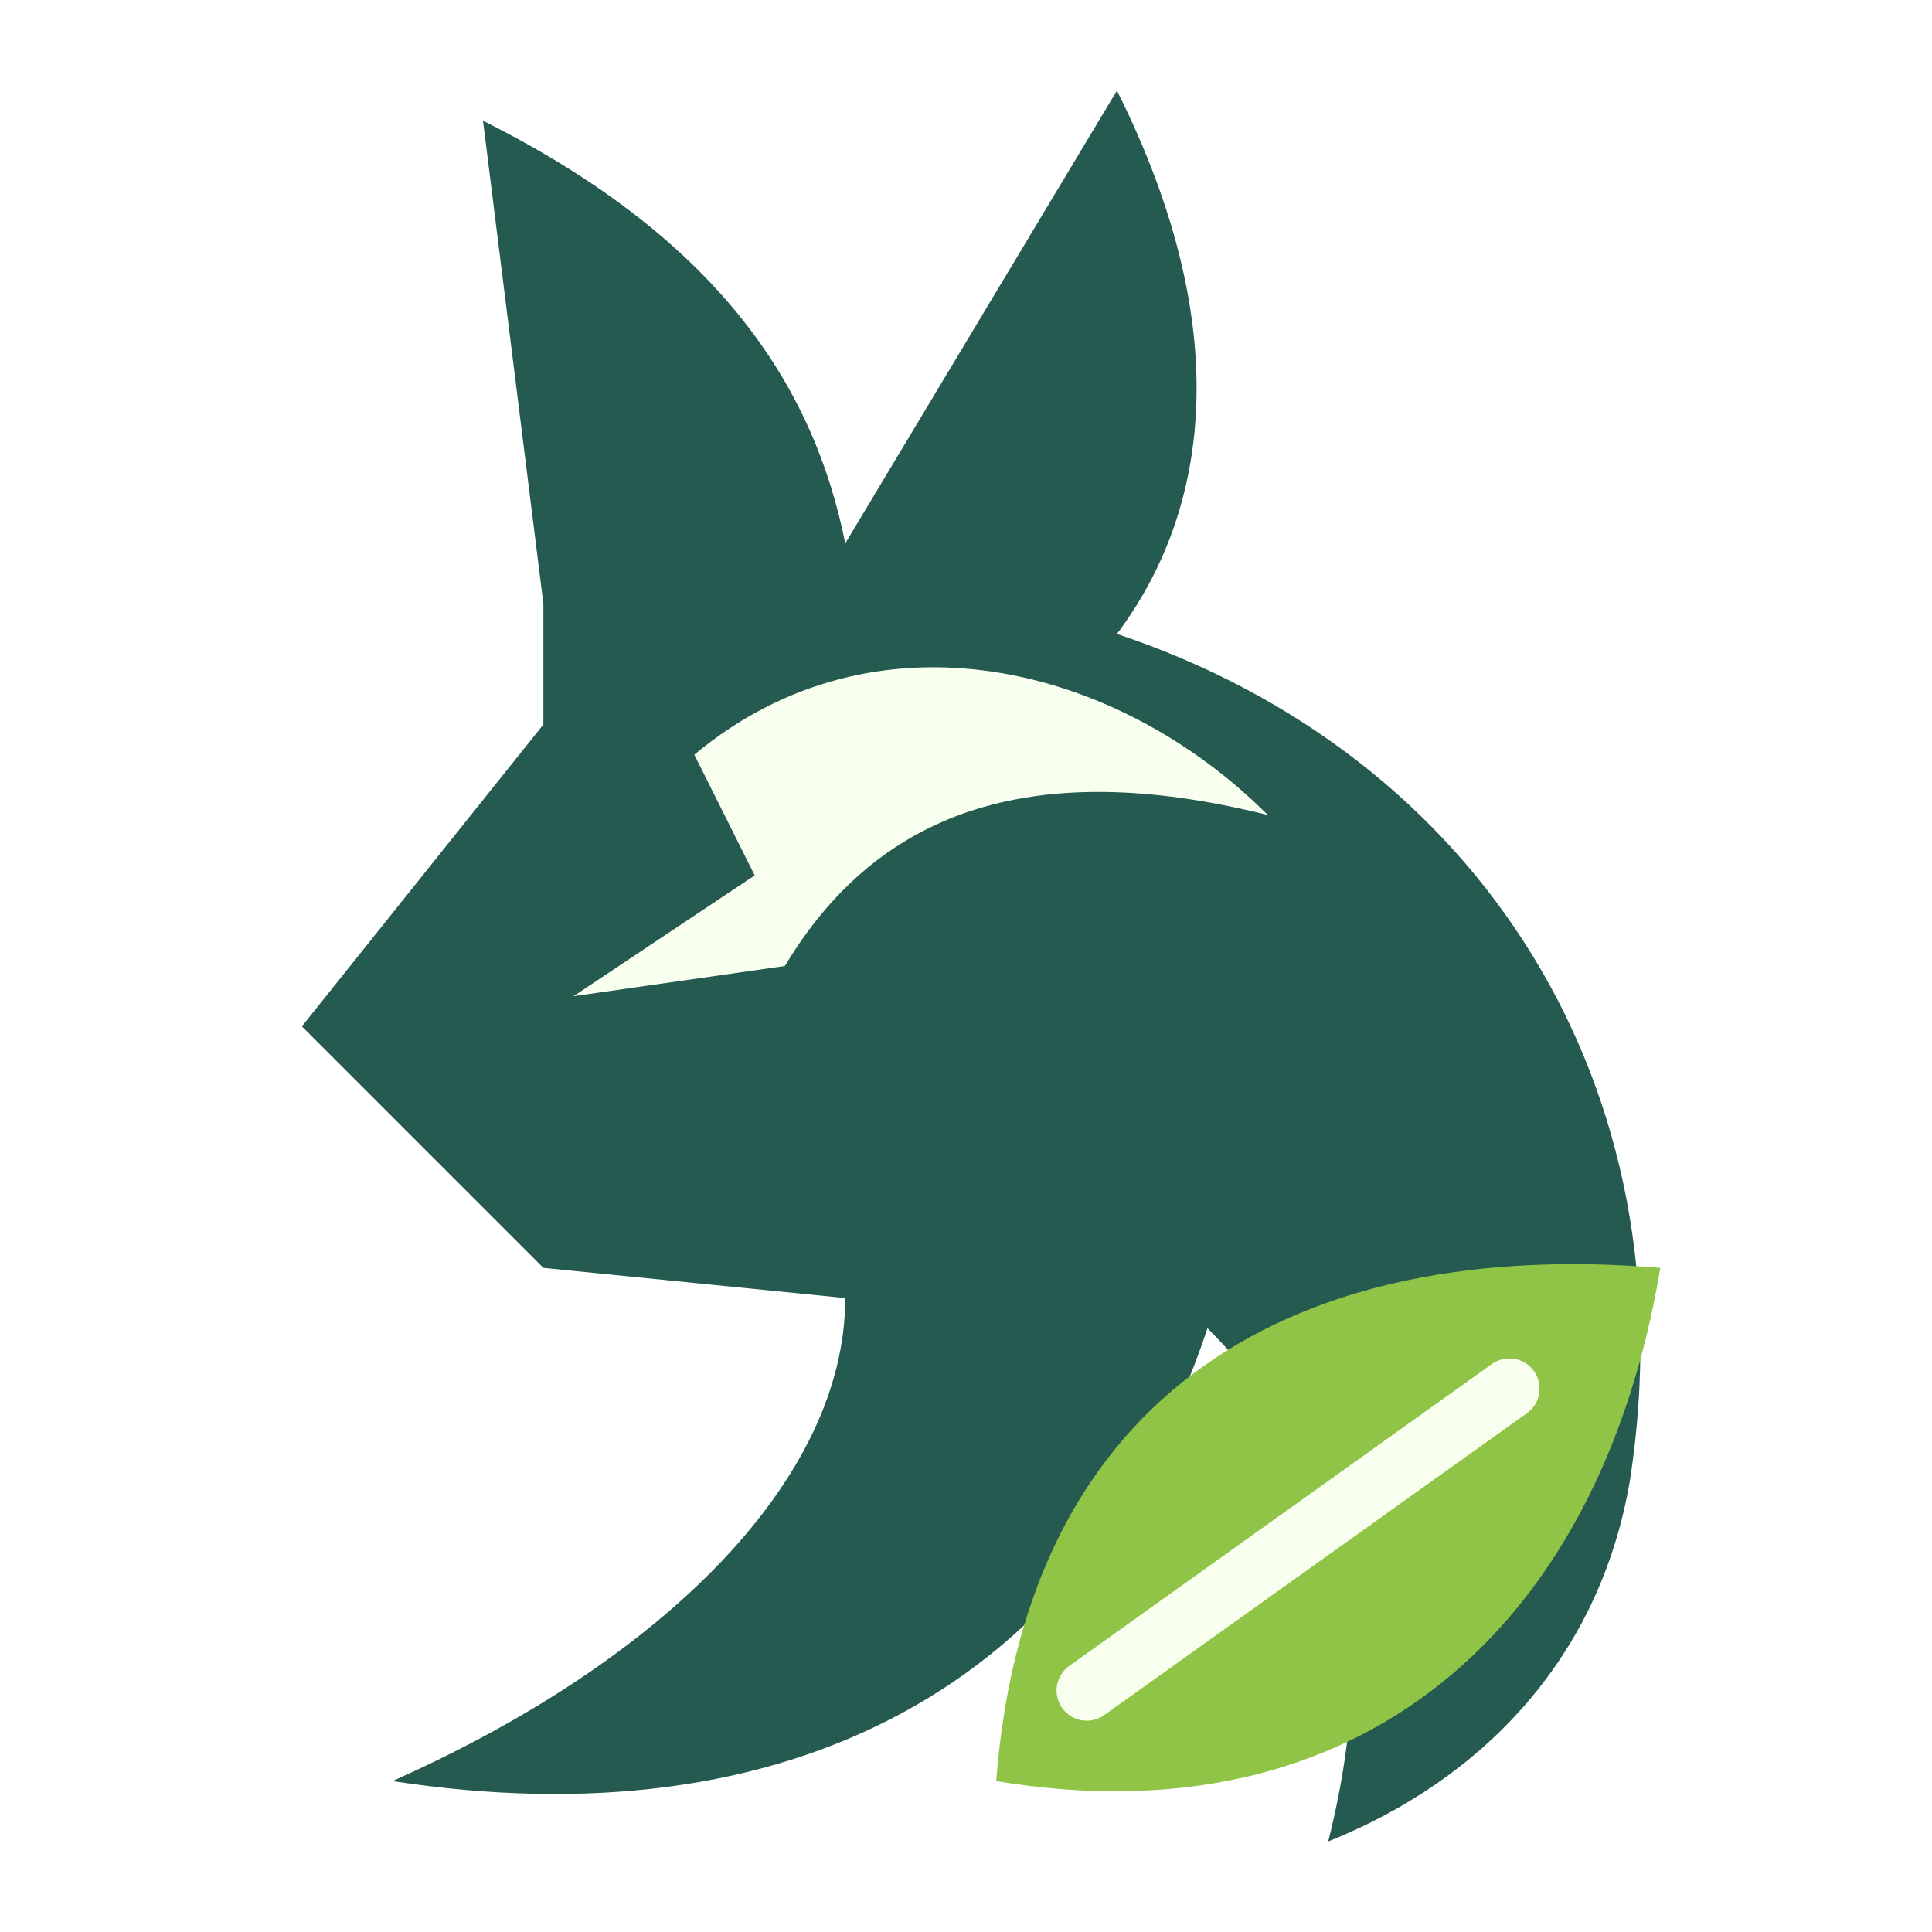
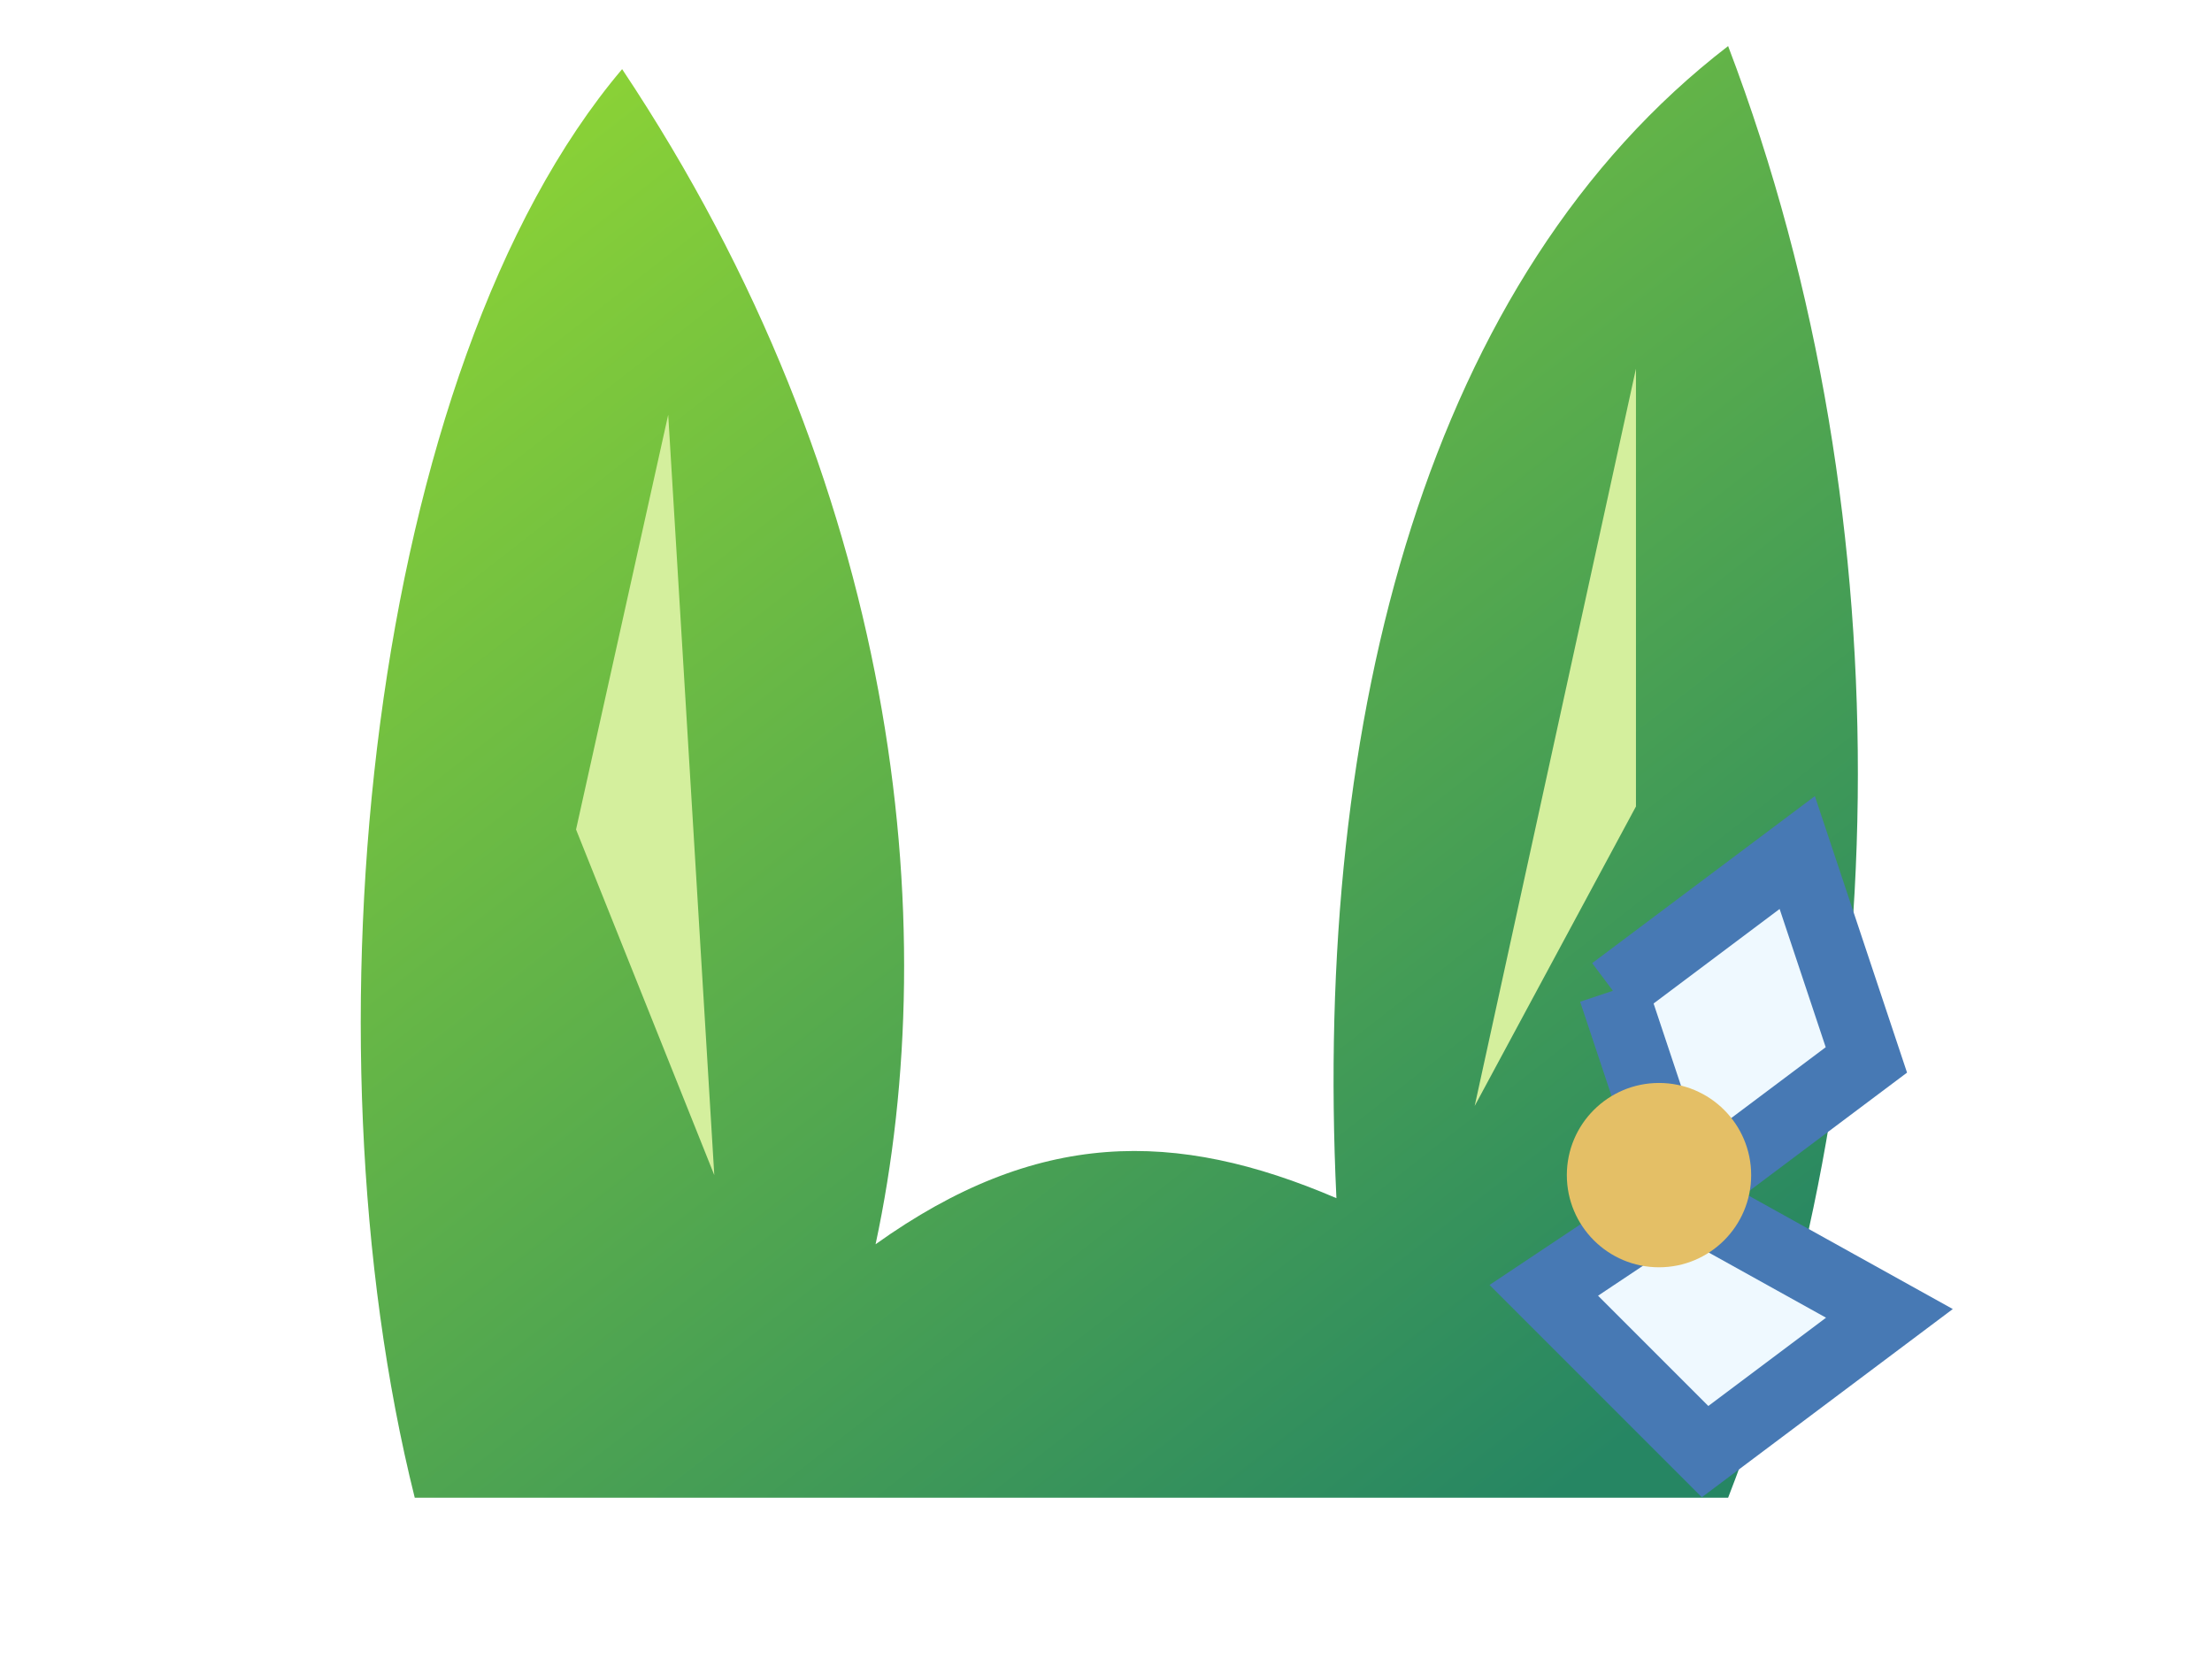
- <svg xmlns="http://www.w3.org/2000/svg" viewBox="0 0 64 64">
-   <path fill="#245a50" d="M18 20 16 4c8 4 11 9 12 14l9-15c4 8 3 14 0 18 12 4 19 15 17 28-1 6-5 10-10 12 2-8 0-13-4-17-4 12-14 17-27 15 9-4 15-10 15-16l-10-1-8-8 8-10Z" />
-   <path fill="#f9ffef" d="M23 25c6-5 14-3 19 2-8-2-13 0-16 5l-7 1 6-4Z" />
-   <path fill="#8fc446" d="M33 59c1-13 10-18 22-17-2 12-10 19-22 17Z" />
-   <path d="m36 56 14-10" fill="none" stroke="#f9ffef" stroke-width="2" stroke-linecap="round" />
+ <svg xmlns="http://www.w3.org/2000/svg" viewBox="0 0 96 72">
+   <defs>
+     <linearGradient id="leaf" x2=".8" y2="1">
+       <stop stop-color="#94d932" />
+       <stop offset="1" stop-color="#268663" />
+     </linearGradient>
+   </defs>
+   <path fill="url(#leaf)" d="M18 65C13 45 16 16 27 3c12 18 14 37 11 51 7-5 13-5 20-2C57 31 62 12 75 2c8 21 7 45 0 63Z" />
+   <path fill="#d4ef9d" d="m29 18 2 33-6-15zm42-2-7 32 7-13z" />
+   <path fill="#eff9ff" stroke="#4779b4" stroke-width="3" d="m70 43 8-6 3 9-8 6-3-9m3 9 9 5-8 6-7-7z" />
+   <circle cx="72" cy="51" r="4" fill="#e4bf66" />
</svg>
